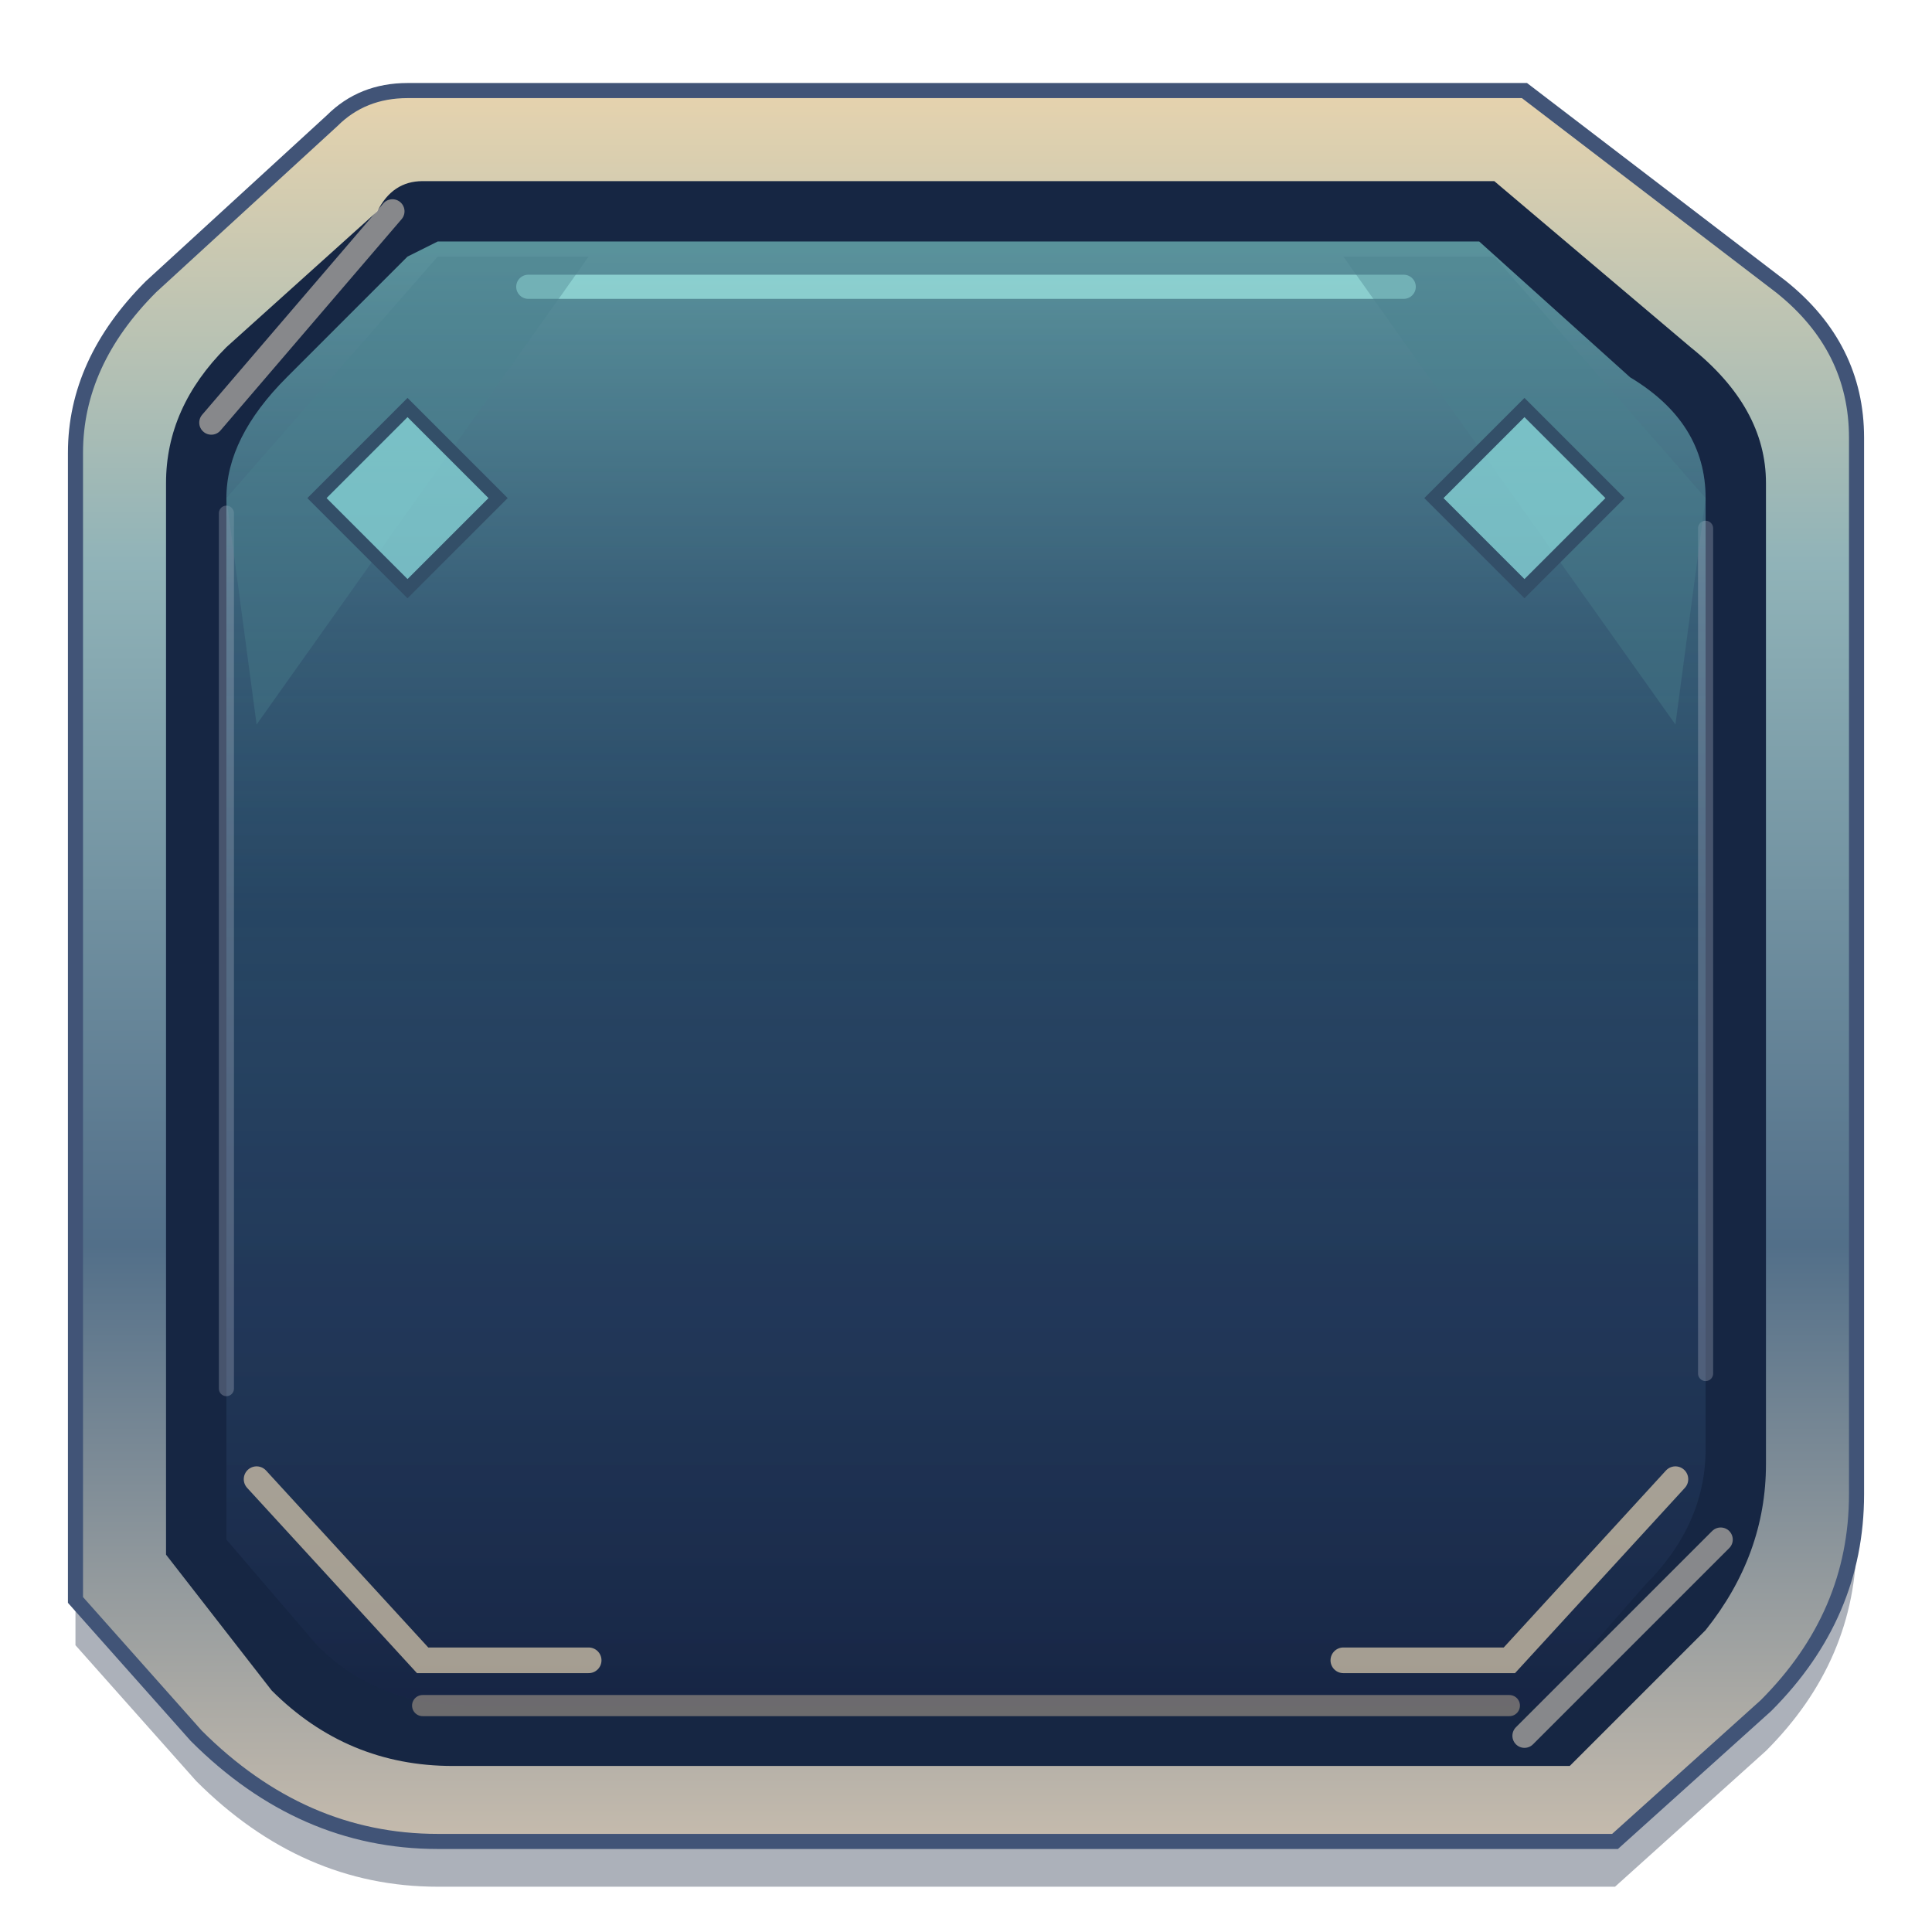
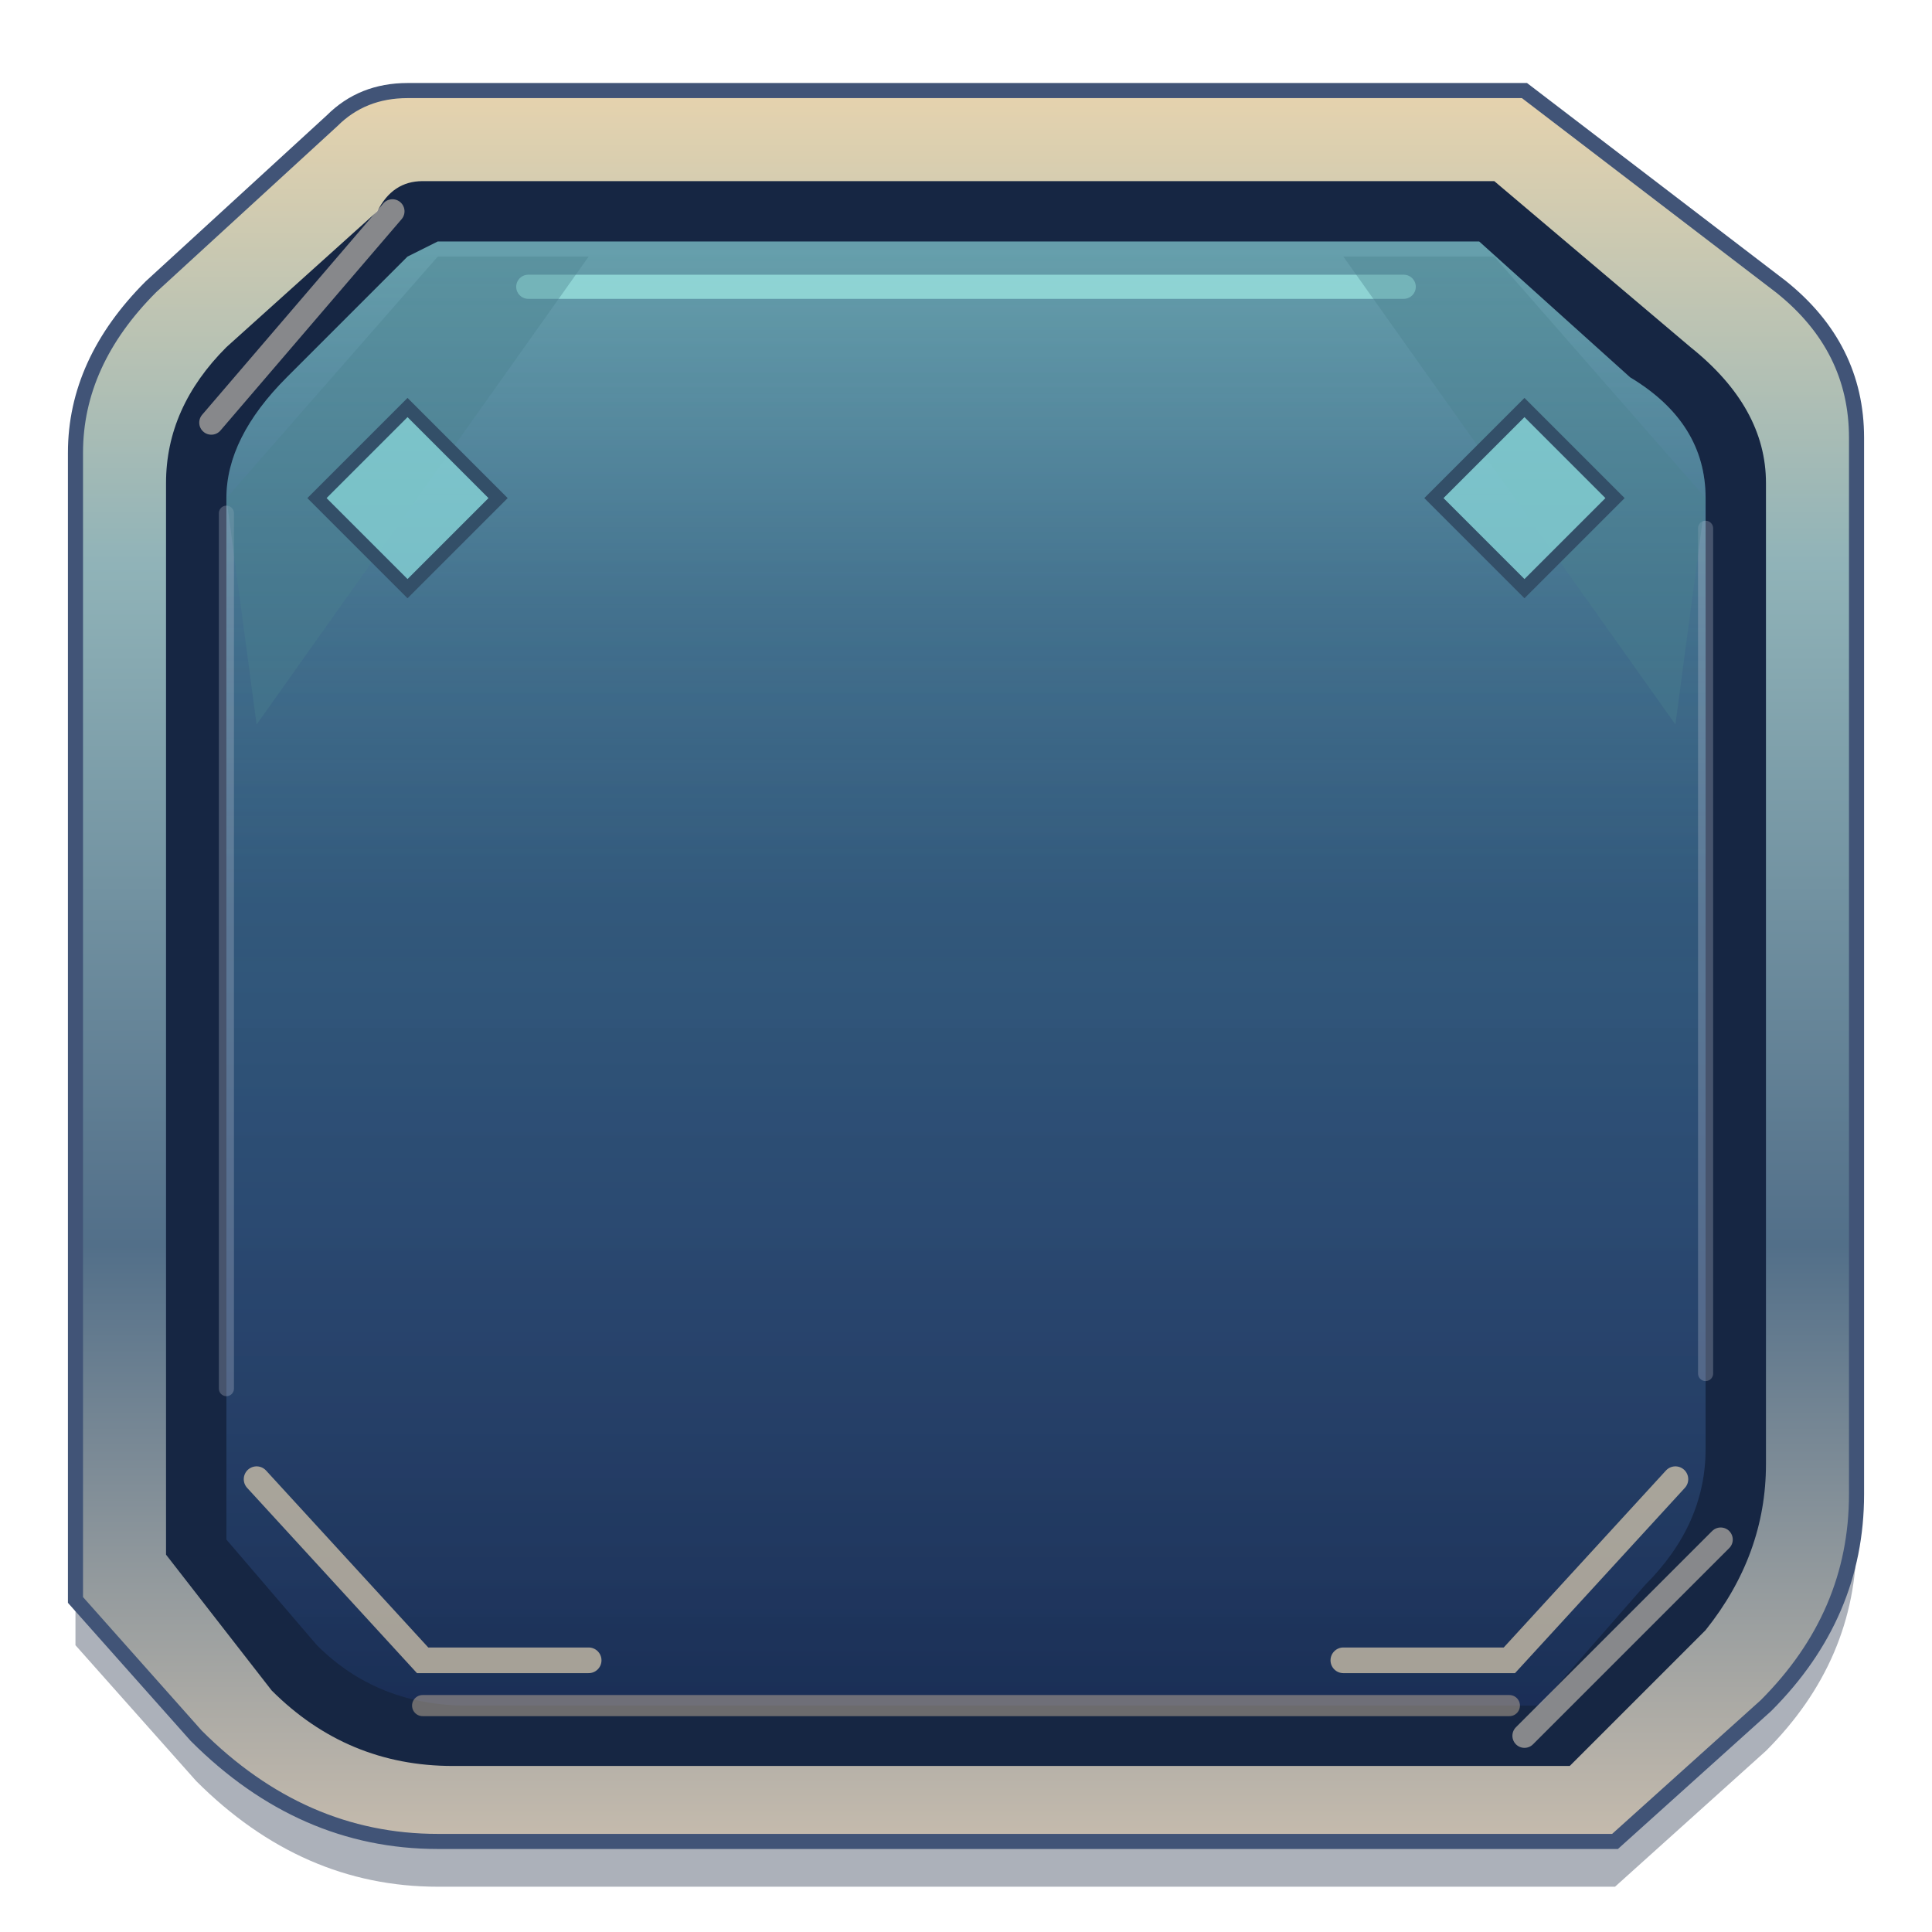
<svg xmlns="http://www.w3.org/2000/svg" width="128" height="128" viewBox="0 0 128 128">
  <defs>
    <linearGradient id="bord" x1="0" y1="0" x2="0" y2="1">
      <stop stop-color="#e6d3ae" />
      <stop offset=".27" stop-color="#90b3b8" />
      <stop offset=".66" stop-color="#526f89" />
      <stop offset="1" stop-color="#c5bbad" />
    </linearGradient>
    <linearGradient id="email" x1="0" y1="0" x2="0" y2="1">
-       <stop stop-color="#3c7181" />
-       <stop offset=".25" stop-color="#294d67" />
-       <stop offset=".7" stop-color="#1d3454" />
-       <stop offset="1" stop-color="#182a48" />
+       <stop stop-color="#4a8195" />
+       <stop offset=".25" stop-color="#315f7c" />
+       <stop offset=".7" stop-color="#24436a" />
+       <stop offset="1" stop-color="#1d355d" />
    </linearGradient>
    <linearGradient id="voile" x1="0" y1="0" x2="0" y2="1">
-       <stop stop-color="#a6e4df" stop-opacity=".28" />
-       <stop offset=".45" stop-color="#7fadd2" stop-opacity=".04" />
-       <stop offset="1" stop-color="#100f36" stop-opacity=".18" />
+       <stop stop-color="#a6e4df" stop-opacity=".3" />
+       <stop offset=".45" stop-color="#8eafe4" stop-opacity=".07" />
+       <stop offset="1" stop-color="#100f36" stop-opacity=".16" />
    </linearGradient>
    <linearGradient id="filet" x1="0" y1="0" x2="1" y2="0">
      <stop stop-color="#c3d7e4" stop-opacity="0" />
      <stop offset=".2" stop-color="#dce7e5" stop-opacity=".6" />
      <stop offset=".8" stop-color="#dce7e5" stop-opacity=".6" />
      <stop offset="1" stop-color="#c3d7e4" stop-opacity="0" />
    </linearGradient>
  </defs>
  <path d="M27 6H101L118 19Q123 23 123 29V99Q123 107 117 113L107 122H29Q20 122 13 115L5 106V30Q5 24 10 19L22 8Q24 6 27 6Z" fill="#0d1a36" opacity=".34" transform="translate(0 3)" />
  <path d="M27 6H101L118 19Q123 23 123 29V99Q123 107 117 113L107 122H29Q20 122 13 115L5 106V30Q5 24 10 19L22 8Q24 6 27 6Z" fill="url(#bord)" stroke="#415477" stroke-width="1" />
  <path d="M28 12H99L112 23Q117 27 117 32V97Q117 103 113 108L104 117H30Q23 117 18 112L11 103V32Q11 27 15 23L25 14Q26 12 28 12Z" fill="#162643" />
  <path d="M29 16H98L108 25Q113 28 113 33V96Q113 101 109 105L102 113H31Q25 113 21 109L15 102V33Q15 29 19 25L27 17Z" fill="url(#email)" />
  <path d="M29 16H98L108 25Q113 28 113 33V96Q113 101 109 105L102 113H31Q25 113 21 109L15 102V33Q15 29 19 25L27 17Z" fill="url(#voile)" />
  <path d="M29 14H99" stroke="url(#filet)" stroke-width="1.5" stroke-linecap="round" />
  <path d="M35 19H93" fill="none" stroke="#a4eee8" stroke-opacity=".68" stroke-width="1.6" stroke-linecap="round" />
  <path d="M28 113H100" stroke="#d2bba0" stroke-opacity=".46" stroke-width="1.4" stroke-linecap="round" />
  <path d="M15 34V92M113 35V91" stroke="#cbd2df" stroke-opacity=".27" stroke-width="1" stroke-linecap="round" />
  <path d="M14 28L26 14M101 115L114 102" fill="none" stroke="#f3e5d0" stroke-opacity=".51" stroke-width="1.6" stroke-linecap="round" />
  <path d="M15 33 29 17H39L17 48ZM113 33 99 17H89L111 48Z" fill="#4b8290" fill-opacity=".38" />
  <path d="M21 33l6-6 6 6-6 6ZM107 33l-6-6-6 6 6 6Z" fill="#8ddbdc" fill-opacity=".72" stroke="#334f68" stroke-width=".9" />
  <path d="M17 98 28 110H39M111 98 100 110H89" fill="none" stroke="#e7d5b5" stroke-opacity=".68" stroke-width="1.7" stroke-linecap="round" />
</svg>
